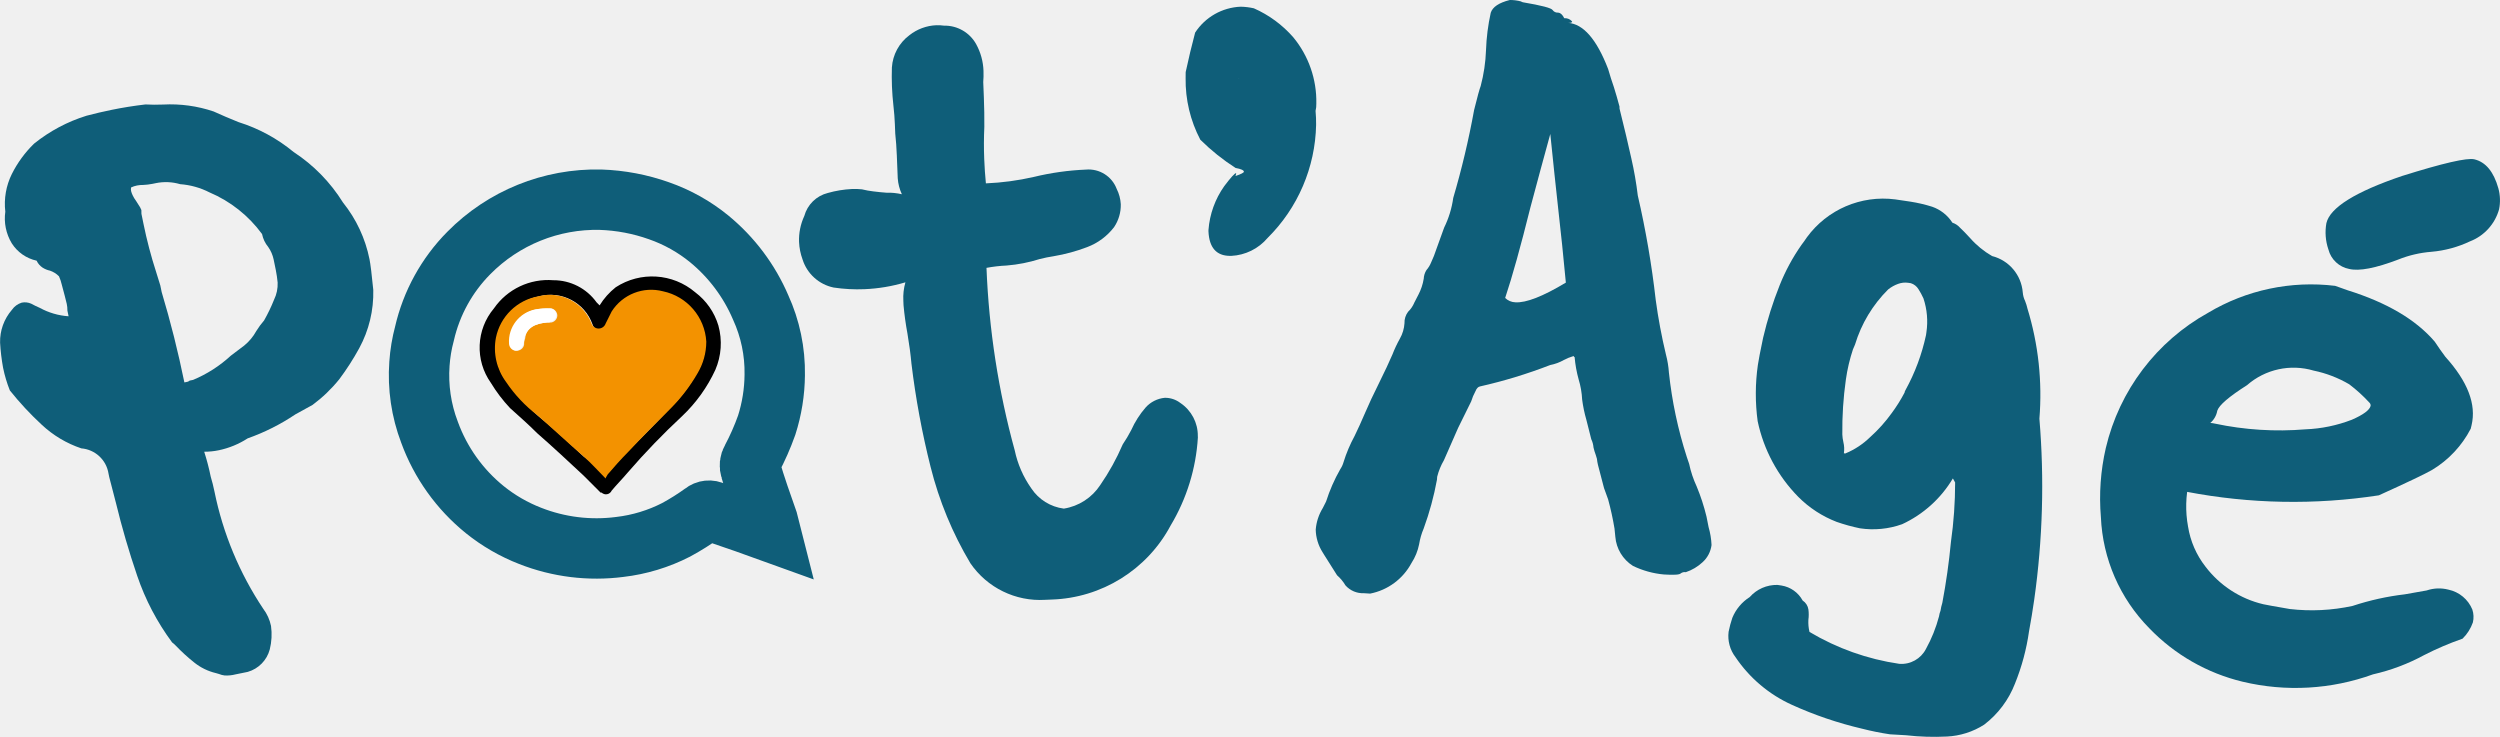
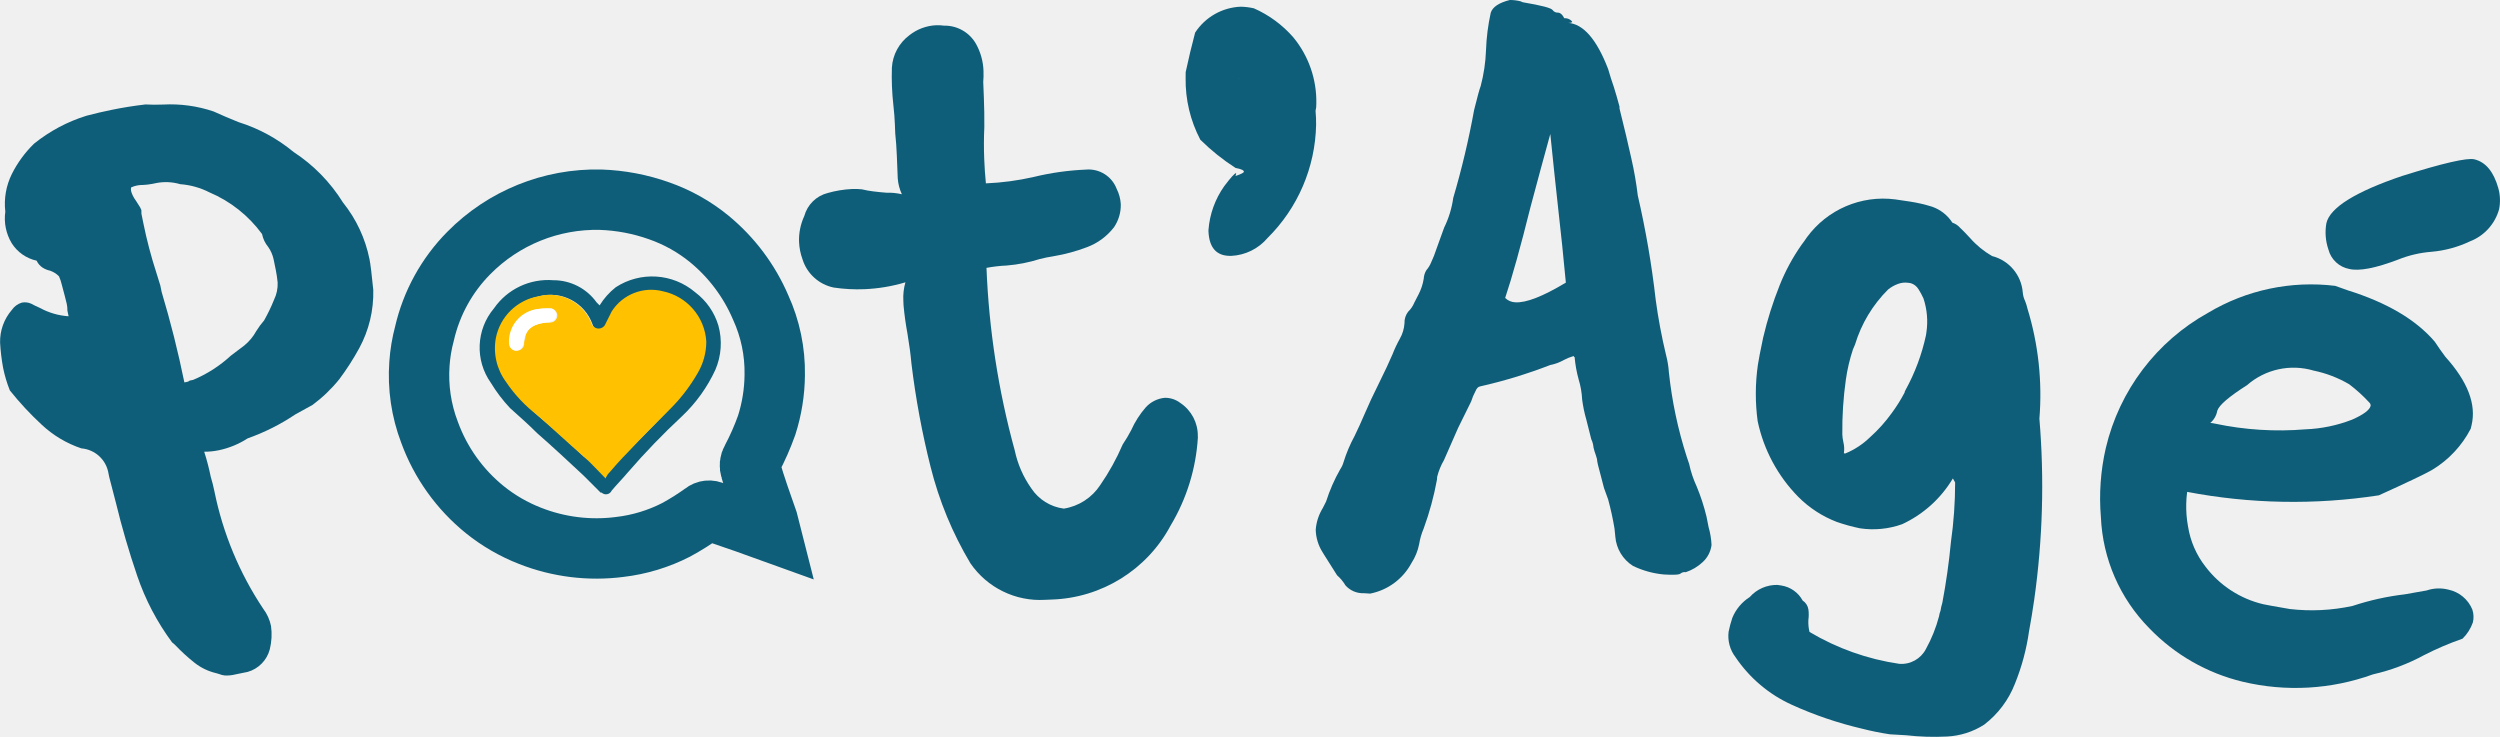
<svg xmlns="http://www.w3.org/2000/svg" id="Calque_1" data-name="Calque 1" viewBox="0 0 248.38 73.206">
  <defs>
-     <style>.cls-1{isolation:isolate;}.cls-2{fill:#0f5e79;}.cls-3{fill:none;stroke:#0f5e79;stroke-miterlimit:10;stroke-width:6px;}.cls-4{fill:#f39200;}.cls-5{fill:#fff;}</style>
+     <style>.cls-1{isolation:isolate;}.cls-2{fill:#0f5e79;}.cls-3{fill:none;stroke:#0f5e79;stroke-miterlimit:10;stroke-width:6px;}.cls-4{fill:#ffc100;}.cls-5{fill:#fff;}</style>
  </defs>
  <g id="Calque_2" data-name="Calque 2">
    <g class="cls-1">
      <path class="cls-2" d="M30.04,74.513l-1.219.249a3.581,3.581,0,0,1-1.072.107,2.079,2.079,0,0,1-.559-.146l-.3-.087a5.452,5.452,0,0,1-2.155-1.047,18.586,18.586,0,0,1-1.864-1.702,2.525,2.525,0,0,0-.344-.303,24.232,24.232,0,0,1-3.467-6.615q-1.225-3.579-2.119-7.266l-.66-2.543-.073-.355a2.973,2.973,0,0,0-2.698-2.499A10.765,10.765,0,0,1,9.57,49.953a30.707,30.707,0,0,1-3.165-3.406,13.253,13.253,0,0,1-.67-2.244,20.162,20.162,0,0,1-.299-2.504,4.807,4.807,0,0,1,1.171-3.252,1.857,1.857,0,0,1,.982-.721,1.543,1.543,0,0,1,.939.105c.264.146.552.285.862.419a6.901,6.901,0,0,0,2.851.832l-.117-.571a2.875,2.875,0,0,0-.063-.657c-.039-.189-.106-.461-.202-.813-.096-.353-.196-.728-.301-1.129a4.178,4.178,0,0,0-.269-.8,2.293,2.293,0,0,0-.891-.562,2.212,2.212,0,0,1-.731-.296,1.66,1.66,0,0,1-.601-.695,3.922,3.922,0,0,1-2.47-1.728,4.778,4.778,0,0,1-.641-3.142,6.671,6.671,0,0,1,.648-3.739,11.19,11.19,0,0,1,2.207-3.017,15.711,15.711,0,0,1,5.22-2.778q1.206-.319,2.493-.583,1.626-.333,3.349-.536.856.048,1.767.01a13.432,13.432,0,0,1,5.01.687q1.244.565,2.474,1.057a16.16,16.16,0,0,1,5.476,2.971,16.24,16.24,0,0,1,4.907,5.021A13.105,13.105,0,0,1,42.139,33.517q.146.715.375,3.046a11.535,11.535,0,0,1-1.395,5.79,25.886,25.886,0,0,1-1.981,3.083,14.441,14.441,0,0,1-2.655,2.55q-.892.481-1.713.945a21.045,21.045,0,0,1-4.737,2.381A8.455,8.455,0,0,1,27.168,52.492a6.897,6.897,0,0,1-1.452.147,23.039,23.039,0,0,1,.646,2.472q.212.7.374,1.485A32.678,32.678,0,0,0,31.584,68.248a4.199,4.199,0,0,1,.77,1.701,6.117,6.117,0,0,1-.124,2.331A3.168,3.168,0,0,1,30.04,74.513ZM23.746,45.753l.136-.027c.044-.009.102-.021.169-.035a.541.541,0,0,0,.223-.12l.338-.069a12.819,12.819,0,0,0,3.744-2.401l1.345-1.018a4.887,4.887,0,0,0,1.19-1.434,7.9,7.9,0,0,1,.773-1.05,16.9,16.9,0,0,0,.991-2.062,3.533,3.533,0,0,0,.357-1.708,12.056,12.056,0,0,0-.18-1.228l-.219-1.071a3.369,3.369,0,0,0-.534-1.229,2.914,2.914,0,0,1-.615-1.287,12.512,12.512,0,0,0-5.221-4.14A7.628,7.628,0,0,0,23.325,26.057a4.987,4.987,0,0,0-2.42-.101l-.339.069a6.047,6.047,0,0,1-.896.109,3.094,3.094,0,0,0-.624.053,2.49,2.49,0,0,0-.595.196.846.846,0,0,0,.005.371,2.058,2.058,0,0,0,.155.414,2.838,2.838,0,0,0,.32.53l.417.658.126.272.005.37.204,1a44.468,44.468,0,0,0,1.261,4.798q.213.701.413,1.33l.131.642Q22.814,41.185,23.746,45.753Z" transform="translate(-5.42773 -7.75914)" />
    </g>
    <g class="cls-1">
      <path class="cls-2" d="M109.892,67.327l-.624.026a8.385,8.385,0,0,1-7.429-3.631A35.453,35.453,0,0,1,97.883,54.14a82.686,82.686,0,0,1-1.901-10.252q-.125-1.381-.396-2.977-.267-1.449-.391-2.832l-.018-.437a5.556,5.556,0,0,1,.205-1.834,16.544,16.544,0,0,1-4.066.683,16.178,16.178,0,0,1-3.059-.163A4.116,4.116,0,0,1,85.163,33.536a5.791,5.791,0,0,1-.348-1.738,5.641,5.641,0,0,1,.521-2.578A3.232,3.232,0,0,1,87.673,26.931a10.717,10.717,0,0,1,2.412-.394,6.619,6.619,0,0,1,.972.032,9.137,9.137,0,0,0,1.153.207c.441.055.871.099,1.288.129a5.895,5.895,0,0,1,1.533.154,4.485,4.485,0,0,1-.411-1.589l-.091-2.26q-.046-1.165-.157-2.185l-.038-.947q-.035-.875-.143-1.82-.106-.943-.145-1.893-.038-.946-.007-1.898a4.336,4.336,0,0,1,1.745-3.213,4.618,4.618,0,0,1,2.666-.988,4.52,4.52,0,0,1,.765.041,3.573,3.573,0,0,1,3.195,1.837,5.926,5.926,0,0,1,.731,2.671,9.588,9.588,0,0,1-.026,1.096l.061,1.531q.059,1.459.047,2.919-.075,1.61-.01,3.213.05,1.24.165,2.403a26.163,26.163,0,0,0,4.761-.639,26.619,26.619,0,0,1,5.174-.729,2.985,2.985,0,0,1,3.06,1.916,3.876,3.876,0,0,1,.407,1.516,3.916,3.916,0,0,1-.671,2.292,6.066,6.066,0,0,1-2.661,1.974,17.423,17.423,0,0,1-3.329.906,13.848,13.848,0,0,0-1.376.277,14.852,14.852,0,0,1-3.304.65,14.549,14.549,0,0,0-2.002.231,80.489,80.489,0,0,0,2.807,18.137,10.19,10.19,0,0,0,1.642,3.765,4.572,4.572,0,0,0,3.238,2.018,5.322,5.322,0,0,0,3.617-2.343,23.203,23.203,0,0,0,2.232-4.037,14.312,14.312,0,0,0,.845-1.423,9.097,9.097,0,0,1,1.436-2.251,2.926,2.926,0,0,1,1.905-.956,2.499,2.499,0,0,1,1.547.519,3.898,3.898,0,0,1,1.727,3.286l.006.146a19.257,19.257,0,0,1-2.703,8.73A13.896,13.896,0,0,1,109.892,67.327Z" transform="translate(-5.42773 -7.75914)" />
    </g>
    <g class="cls-1">
      <path class="cls-2" d="M136.131,18.775a13.403,13.403,0,0,1,.055,1.384,16.274,16.274,0,0,1-4.819,11.24A5.053,5.053,0,0,1,127.751,33.182l-.139-.001q-2.008-.021-2.121-2.426l.001-.146a8.637,8.637,0,0,1,1.566-4.354q.981-1.301,1.189-1.299a1.287,1.287,0,0,1-.072.291q.834-.282.835-.429.002-.218-.827-.373a21.346,21.346,0,0,1-3.501-2.805,12.764,12.764,0,0,1-1.461-6.134l.006-.583q.436-2.033.939-3.923a5.675,5.675,0,0,1,4.524-2.575,6.395,6.395,0,0,1,1.313.16,11.203,11.203,0,0,1,3.917,2.882,10.018,10.018,0,0,1,2.287,6.58A2.738,2.738,0,0,1,136.131,18.775Zm-6.617-2.838q.968.01,1.111-.353a1.616,1.616,0,0,0-.286.871,3.933,3.933,0,0,0,.328,1.825c-0.0.049-.025.072-.07.072a1.778,1.778,0,0,1-.415-.077,7.194,7.194,0,0,0-.967-.156l-.069-0.0.139-.072.069 0q-.001.074-.141.217c-.046-0-.067-.17-.064-.51a5.794,5.794,0,0,0-.26-1.678,1.832,1.832,0,0,0-.479-.587A1.458,1.458,0,0,0,129.514,15.937Z" transform="translate(-5.42773 -7.75914)" />
    </g>
    <g class="cls-1">
      <path class="cls-2" d="M141.555,66.735l-.625-.039a2.319,2.319,0,0,1-1.827-.776,4.174,4.174,0,0,0-.835-1.006l-1.254-1.986a2.258,2.258,0,0,0-.188-.305,4.371,4.371,0,0,1-.679-2.243,4.83,4.83,0,0,1,.708-2.156c.106-.188.213-.401.323-.64a16.572,16.572,0,0,1,1.41-3.211,2.43,2.43,0,0,0,.328-.713,14.186,14.186,0,0,1,1.086-2.572q.489-.996,1.07-2.354.583-1.355,1.229-2.636,1.053-2.134,1.474-3.135a12.3,12.3,0,0,1,.738-1.567,3.565,3.565,0,0,0,.453-1.511,1.774,1.774,0,0,1,.358-1.151,2.683,2.683,0,0,0,.622-.915l.403-.782a5.256,5.256,0,0,0,.529-1.581,1.761,1.761,0,0,1,.269-.863,2.682,2.682,0,0,0,.473-.777,10.649,10.649,0,0,0,.508-1.288l.777-2.151a9.694,9.694,0,0,0,.904-2.951,84.016,84.016,0,0,0,2.076-8.744q.483-1.95.653-2.379a16.136,16.136,0,0,0,.528-3.561,20.501,20.501,0,0,1,.469-3.711q.27-.864,1.9-1.273a4.25,4.25,0,0,1,1.105.143.499.499,0,0,0,.201.086q2.757.467,2.943.772a.607.607,0,0,0,.539.254c.278.017.514.277.713.778l-.268-.163c.004-.048.074-.069.213-.061a.917.917,0,0,1,.678.263l.064.078c-.006.098-.147.137-.426.12q2.29.145,3.999,4.58.281.973.571,1.797.284.899.562,1.943a.817.817,0,0,0,.043.369q.653,2.61,1.129,4.766a35.441,35.441,0,0,1,.646,3.708,91.818,91.818,0,0,1,1.782,10.382,54.635,54.635,0,0,0,1.015,5.418,9.472,9.472,0,0,1,.293,1.779,41.635,41.635,0,0,0,1.781,8.401l.23.675a10.401,10.401,0,0,0,.75,2.248,20.116,20.116,0,0,1,.975,2.995l.206,1.04a7.552,7.552,0,0,1,.294,1.779,2.765,2.765,0,0,1-.887,1.704,4.578,4.578,0,0,1-1.672.995.653.653,0,0,0-.496.115q-.155.209-1.68.113a8.908,8.908,0,0,1-3.076-.854,3.782,3.782,0,0,1-1.748-2.898l-.082-.812a29.153,29.153,0,0,0-.635-2.901l-.408-1.125c-.293-1.144-.492-1.914-.604-2.312a4.476,4.476,0,0,1-.1-.593l-.113-.374a5.879,5.879,0,0,1-.226-.748,2.321,2.321,0,0,0-.222-.82l-.49-1.938a13.406,13.406,0,0,1-.417-2.006,8.227,8.227,0,0,0-.349-2.003,12.29,12.29,0,0,1-.401-2.226l-.069-.004.006-.073-.07-.004a5.155,5.155,0,0,0-.933.381,4.404,4.404,0,0,1-1.358.501,49.473,49.473,0,0,1-6.978,2.127c-.188.037-.34.198-.452.484a5.326,5.326,0,0,0-.419,1l-1.298,2.632-1.41,3.211a6.27,6.27,0,0,0-.672,1.645l-.021.293a29.717,29.717,0,0,1-1.313,4.83,6.756,6.756,0,0,0-.46,1.586,5.304,5.304,0,0,1-.756,1.859A5.955,5.955,0,0,1,141.555,66.735Zm17.898-45.666q-.935,3.39-1.973,7.284-1.456,5.85-2.512,9.01a1.511,1.511,0,0,0,1.016.431q1.594.101,5.014-1.957-.359-3.836-.748-7.236Q159.866,25.13,159.453,21.069Z" transform="translate(-5.42773 -7.75914)" />
    </g>
    <g class="cls-1">
      <path class="cls-2" d="M193.201,80.715a27.46,27.46,0,0,1-2.786-.562,37.58,37.58,0,0,1-6.937-2.358A13.431,13.431,0,0,1,177.858,73.056a3.447,3.447,0,0,1-.69-2.532,11.015,11.015,0,0,1,.37-1.382,4.435,4.435,0,0,1,1.725-2.061,3.584,3.584,0,0,1,2.757-1.209l.41.061a2.923,2.923,0,0,1,2.096,1.49,1.29,1.29,0,0,1,.572.895,3.911,3.911,0,0,1-.004,1.03,4.206,4.206,0,0,0,.109,1.194,24.267,24.267,0,0,0,8.918,3.169,2.733,2.733,0,0,0,2.656-1.482,14.128,14.128,0,0,0,1.295-3.23,2.571,2.571,0,0,1,.15-.566,5.109,5.109,0,0,1,.18-.782q.284-1.504.498-3.019.214-1.513.358-3.038a42.008,42.008,0,0,0,.416-5.901l-.224-.401a11.485,11.485,0,0,1-5.045,4.549,8.63,8.63,0,0,1-4.184.408,18.129,18.129,0,0,1-2.32-.641,10.905,10.905,0,0,1-3.807-2.481,15.186,15.186,0,0,1-4.039-7.521,20.238,20.238,0,0,1,.021-5.592q.091-.649.518-2.684a36.55,36.55,0,0,1,1.65-5.238,19.668,19.668,0,0,1,2.177-4.02c.17-.219.345-.464.522-.731a9.382,9.382,0,0,1,8.78-3.772l1.507.224a14.708,14.708,0,0,1,2.164.506,3.937,3.937,0,0,1,2.012,1.588,1.637,1.637,0,0,1,.736.478c.311.292.645.636,1.009,1.034a8.681,8.681,0,0,0,2.191,1.799,4.059,4.059,0,0,1,3.052,3.62,2.359,2.359,0,0,0,.23.844,5.134,5.134,0,0,1,.24.771,29.218,29.218,0,0,1,1.182,10.925,80.331,80.331,0,0,1-.512,17.96q-.226,1.588-.518,3.162a22.165,22.165,0,0,1-1.399,5.203,9.385,9.385,0,0,1-3.058,4.072,7.523,7.523,0,0,1-3.695,1.18,24.808,24.808,0,0,1-4.071-.128Q193.964,80.754,193.201,80.715Zm-4.58-27.922.137.021a7.744,7.744,0,0,0,2.467-1.62,14.8,14.8,0,0,0,2.156-2.403,15.57,15.57,0,0,0,1.266-2.02.666.666,0,0,1,.108-.279,20.085,20.085,0,0,0,2.026-5.44l.041-.289a7.285,7.285,0,0,0-.294-3.356,7.292,7.292,0,0,0-.499-.921,1.357,1.357,0,0,0-.755-.591l-.273-.041a2.051,2.051,0,0,0-.993.109,3.461,3.461,0,0,0-.988.553,13.024,13.024,0,0,0-3.291,5.473c-.072.186-.143.347-.207.484a17.029,17.029,0,0,0-.702,2.988,35.92,35.92,0,0,0-.354,5.468,4.132,4.132,0,0,0,.104.752A2.884,2.884,0,0,1,188.621,52.793Z" transform="translate(-5.42773 -7.75914)" />
    </g>
    <g class="cls-1">
      <path class="cls-2" d="M228.251,75.492a19.024,19.024,0,0,1-9.292-5.322A16.732,16.732,0,0,1,214.156,59.141a22.267,22.267,0,0,1,.489-6.876,20.816,20.816,0,0,1,10.175-13.437,19.91,19.91,0,0,1,12.613-2.669l1.251.445q5.84,1.827,8.634,5.092.523.792,1.066,1.517,3.331,3.689,2.599,6.788l-.084.353a10.279,10.279,0,0,1-3.819,4.08q-.996.583-5.309,2.537a56.174,56.174,0,0,1-19.101-.353l.251-1.057a11.025,11.025,0,0,0-.107,4.512,8.669,8.669,0,0,0,1.73,3.979,10.126,10.126,0,0,0,5.746,3.739q.337.079,2.633.475a19.002,19.002,0,0,0,6.242-.309,26.281,26.281,0,0,1,5.193-1.152l2.158-.382a3.783,3.783,0,0,1,2.16-.084,3.307,3.307,0,0,1,2.383,1.978,2.345,2.345,0,0,1,.055,1.277,4.207,4.207,0,0,1-1.025,1.617,30.399,30.399,0,0,0-3.809,1.628,19.8,19.8,0,0,1-5.09,1.919A22.607,22.607,0,0,1,228.251,75.492Zm-2.762-25.645a30.973,30.973,0,0,0,8.994.566,14.279,14.279,0,0,0,4.611-.954q1.711-.749,1.861-1.382a.392.392,0,0,0-.136-.33,15.105,15.105,0,0,0-1.996-1.812,11.629,11.629,0,0,0-3.529-1.355,7.015,7.015,0,0,0-6.619,1.446q-2.687,1.708-2.955,2.537A2.094,2.094,0,0,1,224.999,49.805l-.589.381Q224.543,49.623,225.489,49.847ZM238.83,34.482a2.64,2.64,0,0,1-2.071-1.94,5.231,5.231,0,0,1-.2-2.613q.551-2.325,7.53-4.69,6.085-1.908,7.167-1.652,1.688.4,2.386,2.871a4.494,4.494,0,0,1,.073,2.1,4.791,4.791,0,0,1-2.896,3.183,11.152,11.152,0,0,1-3.812,1.033,11.179,11.179,0,0,0-3.32.776Q240.315,34.834,238.83,34.482Z" transform="translate(-5.42773 -7.75914)" />
    </g>
    <path class="cls-3" d="M82,60.6h0c-.1-.4-.2-.7-.3-1.1-.6-1.7-1.2-3.4-1.7-5.1a1.183,1.183,0,0,1,.1-1A25.185,25.185,0,0,0,81.6,50a16.869,16.869,0,0,0,.8-5A15.505,15.505,0,0,0,81,38.3a17.963,17.963,0,0,0-5.1-6.8,16.461,16.461,0,0,0-5-2.8,19.216,19.216,0,0,0-5.8-1.1A17.8,17.8,0,0,0,52,32.9a16.665,16.665,0,0,0-4.4,8,15.665,15.665,0,0,0-.5,3,15.873,15.873,0,0,0,1,6.8,17.671,17.671,0,0,0,5.5,7.7A16.99,16.99,0,0,0,58.1,61,17.999,17.999,0,0,0,67,62.1a16.464,16.464,0,0,0,5.6-1.7,24.631,24.631,0,0,0,2.7-1.7.9.9,0,0,1,1-.1l3.2,1.1Z" transform="translate(-5.42773 -7.75914)" />
-     <path d="M65,38.1a6.9,6.9,0,0,1,1.6-1.8,6.615,6.615,0,0,1,7.9.5,6.431,6.431,0,0,1,2.3,3.3,6.643,6.643,0,0,1-.3,4.4,14.959,14.959,0,0,1-3.3,4.6,71.388,71.388,0,0,0-5.4,5.6c-.5.6-1.1,1.2-1.6,1.8a.623.623,0,0,1-1,.2h-.1l-.2-.2L63.4,55c-1.5-1.4-3-2.8-4.6-4.2-.8-.8-1.8-1.7-2.7-2.5a14.996,14.996,0,0,1-1.9-2.5,6.048,6.048,0,0,1,.3-7.4,6.548,6.548,0,0,1,5.9-2.8,5.262,5.262,0,0,1,4.3,2.2Zm.6,17a.349.349,0,0,1,.1-.2c.7-.8,1.3-1.5,2-2.2,1.4-1.4,2.9-2.9,4.3-4.4a14.598,14.598,0,0,0,2.6-3.4,5.614,5.614,0,0,0,.9-3.1,5.435,5.435,0,0,0-4.2-4.9,4.513,4.513,0,0,0-5,2l-.6,1.2a.752.752,0,0,1-.7.5.858.858,0,0,1-.7-.6A4.413,4.413,0,0,0,59,37.2a5.357,5.357,0,0,0-4.2,4.1,5.418,5.418,0,0,0,1,4.4,23.52,23.52,0,0,0,3,3.3c1.6,1.3,3.1,2.7,4.6,4.1A10.231,10.231,0,0,1,65.6,55.1Z" transform="translate(-5.42773 -7.75914)" />
+     <path class="cls-2" d="M65,38.1a6.9,6.9,0,0,1,1.6-1.8,6.615,6.615,0,0,1,7.9.5,6.431,6.431,0,0,1,2.3,3.3,6.643,6.643,0,0,1-.3,4.4,14.959,14.959,0,0,1-3.3,4.6,71.388,71.388,0,0,0-5.4,5.6c-.5.6-1.1,1.2-1.6,1.8a.623.623,0,0,1-1,.2h-.1l-.2-.2L63.4,55c-1.5-1.4-3-2.8-4.6-4.2-.8-.8-1.8-1.7-2.7-2.5a14.996,14.996,0,0,1-1.9-2.5,6.048,6.048,0,0,1,.3-7.4,6.548,6.548,0,0,1,5.9-2.8,5.262,5.262,0,0,1,4.3,2.2Zm.6,17a.349.349,0,0,1,.1-.2c.7-.8,1.3-1.5,2-2.2,1.4-1.4,2.9-2.9,4.3-4.4a14.598,14.598,0,0,0,2.6-3.4,5.614,5.614,0,0,0,.9-3.1,5.435,5.435,0,0,0-4.2-4.9,4.513,4.513,0,0,0-5,2l-.6,1.2a.752.752,0,0,1-.7.5.858.858,0,0,1-.7-.6A4.413,4.413,0,0,0,59,37.2a5.357,5.357,0,0,0-4.2,4.1,5.418,5.418,0,0,0,1,4.4,23.52,23.52,0,0,0,3,3.3c1.6,1.3,3.1,2.7,4.6,4.1A10.231,10.231,0,0,1,65.6,55.1Z" transform="translate(-5.42773 -7.75914)" />
    <path class="cls-4" d="M65.6,55.3c-.8-.8-1.4-1.5-2.2-2.2-1.5-1.3-3-2.7-4.6-4.1a13.964,13.964,0,0,1-3.1-3.3,5.625,5.625,0,0,1-1-4.4,5.227,5.227,0,0,1,4.2-4.1,4.448,4.448,0,0,1,5.3,2.7.74.74,0,0,0,1.4,0l.6-1.2a4.654,4.654,0,0,1,5.1-2,5.435,5.435,0,0,1,4.3,5,6.204,6.204,0,0,1-.9,3.2,17.04,17.04,0,0,1-2.6,3.4c-1.5,1.5-2.9,2.9-4.3,4.4-.7.7-1.4,1.5-2,2.2C65.7,55.1,65.6,55.2,65.6,55.3ZM59.8,39.8h.4a.73.73,0,0,0,.6-.7.749.749,0,0,0-.6-.7h-.1a6.15,6.15,0,0,0-1.4.1,3.255,3.255,0,0,0-2.6,3.4.684.684,0,0,0,.7.7.73.73,0,0,0,.7-.6,1.268,1.268,0,0,1,.1-.6C57.7,40.3,58.6,39.9,59.8,39.8Z" transform="translate(-5.42773 -7.75914)" />
    <path class="cls-5" d="M59.8,39.8c-1.2.1-2,.5-2.3,1.6a1.268,1.268,0,0,1-.1.6.76.76,0,0,1-.8.6.749.749,0,0,1-.6-.7,3.255,3.255,0,0,1,2.6-3.4,7.084,7.084,0,0,1,1.4-.1.661.661,0,0,1,.7.6h0c0,.4-.2.7-.6.7C60.1,39.8,60,39.8,59.8,39.8Z" transform="translate(-5.42773 -7.75914)" />
  </g>
</svg>
